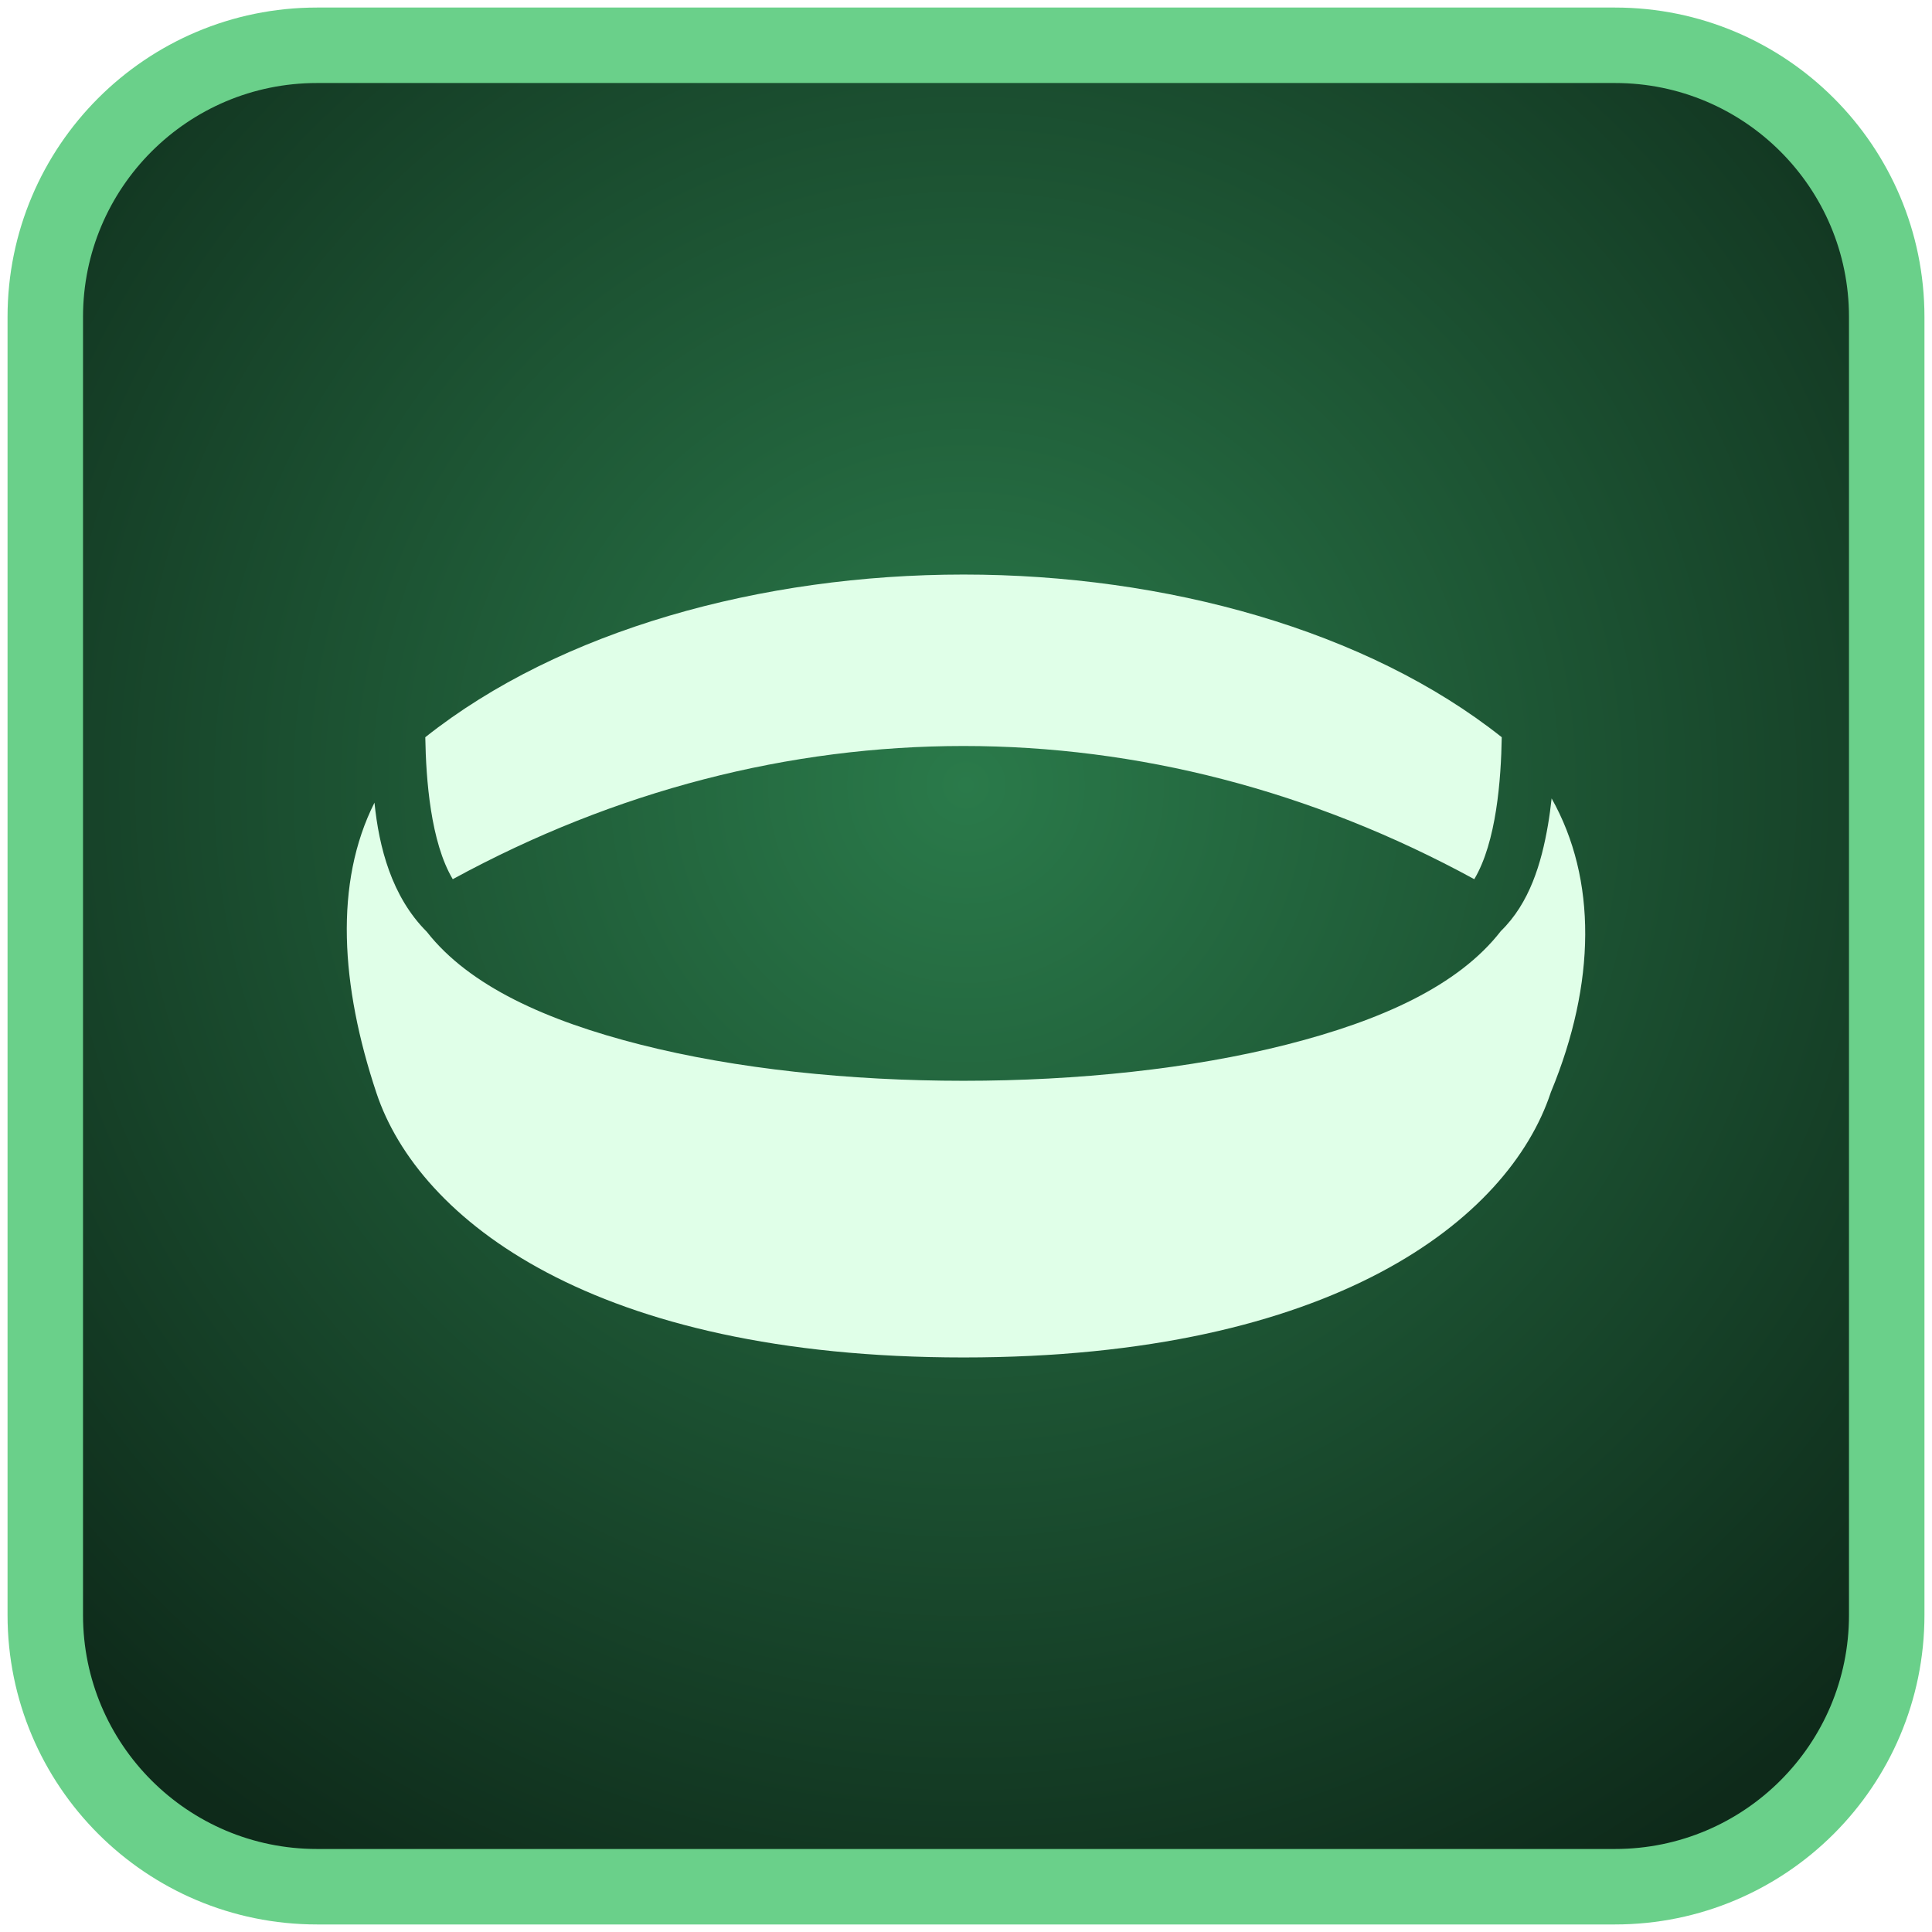
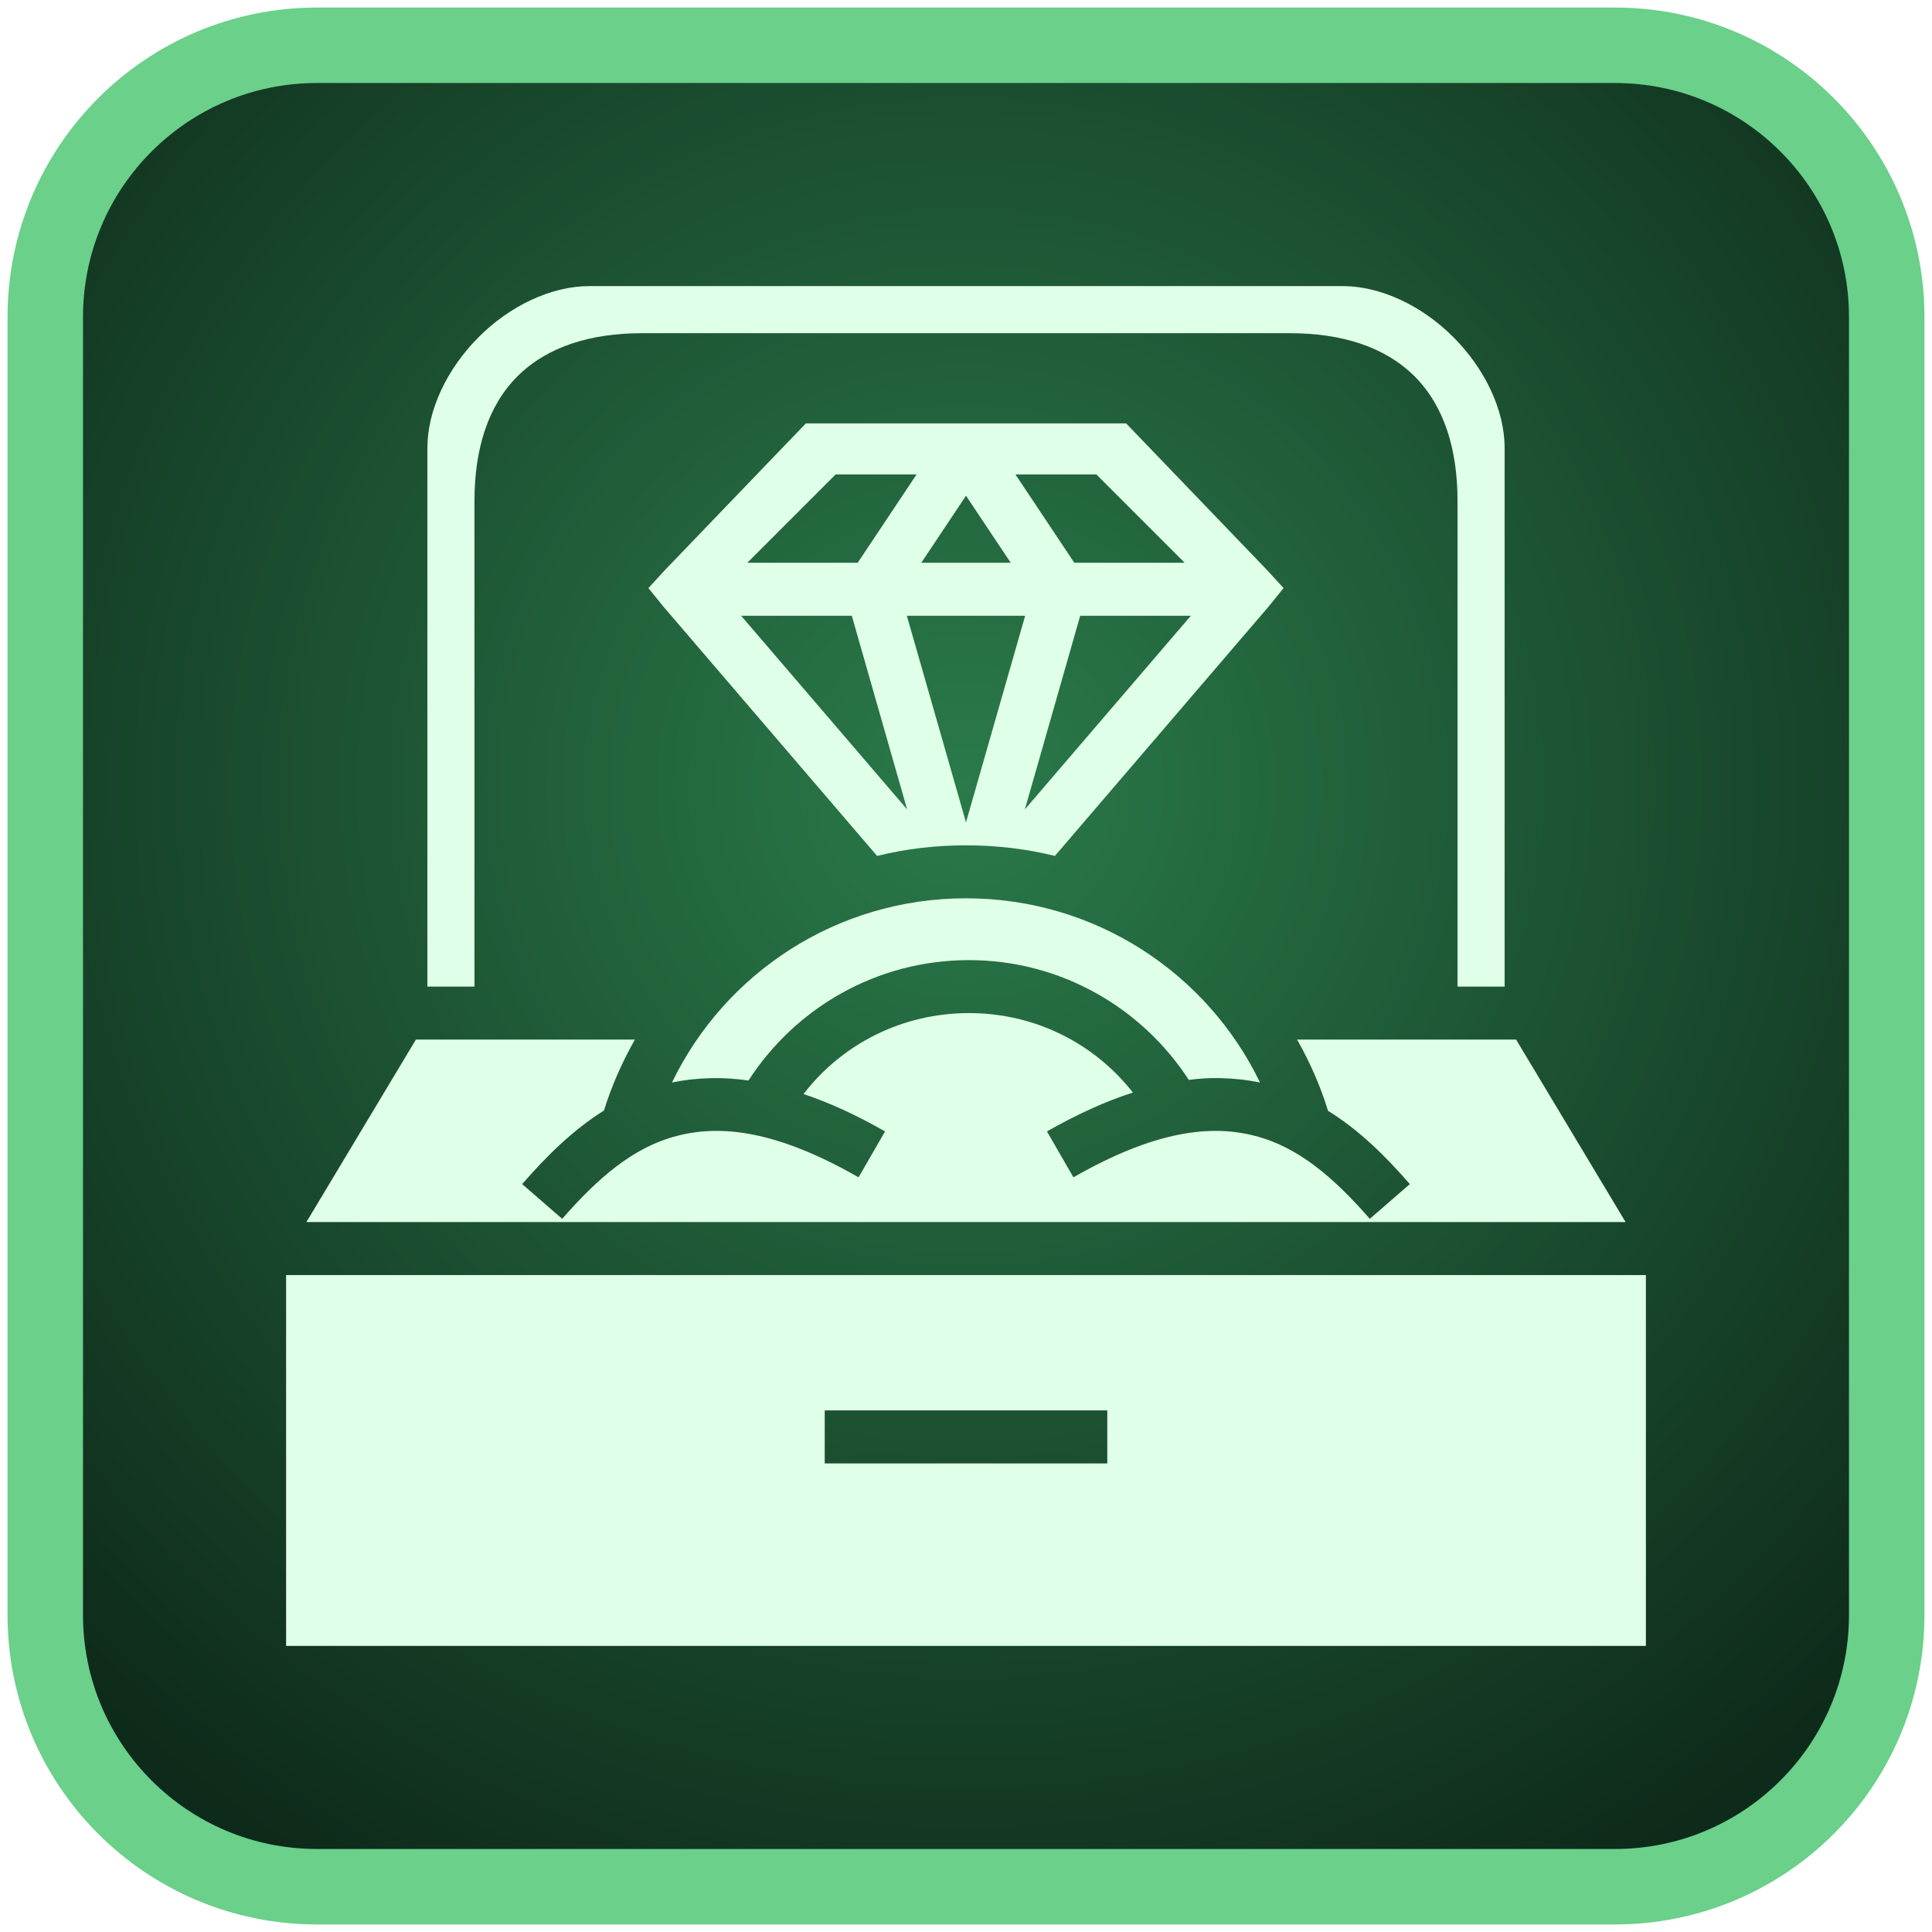
<svg xmlns="http://www.w3.org/2000/svg" viewBox="0 0 512 512">
  <defs>
    <radialGradient id="g" cx="50%" cy="40%" r="70%">
      <stop offset="0" stop-color="#2a7a4a" />
      <stop offset="1" stop-color="#0e2a1a" />
    </radialGradient>
  </defs>
  <rect x="12" y="12" width="488" height="488" rx="72" fill="url(#g)" stroke="#6ad08a" stroke-width="20" />
  <g transform="translate(56.32 56.32) scale(0.78)" fill="#e0ffe8">
-     <path d="M255.157 123c-68.66 0-137.1 18.922-182.867 55.275.234 14.35 1.818 35.624 9.332 48.23 110.634-60.336 236.436-60.336 347.07 0 7.513-12.606 9.098-33.88 9.332-48.23C392.257 141.922 323.817 123 255.157 123zm199.81 76.057c-.324 2.98-.718 6.02-1.246 9.082-2.226 12.93-6.213 26.458-15.99 35.98-14.436 18.637-40.806 30.462-72.858 38.603C332.392 290.973 293.79 295 255.157 295c-38.632 0-77.235-4.028-109.715-12.277-31.907-8.104-58.17-19.868-72.648-38.36-11.983-11.982-16.234-28.786-17.77-43.857-13.73 27.256-11.503 62.122.672 98.648C69.988 342.03 129.406 389 255.156 389c125.75 0 185.17-46.97 199.462-89.846l.1-.297.12-.287c15.134-36.712 15.61-71.983.13-99.513z" />
+     <path d="M128 25c-13 0-27.1 6.78-37.6 17.36C79.8 52.95 73 67 73 80v183h16V98c0-17.5 4.5-32.24 14.6-42.36C113.8 45.52 128.5 41 146 41h220c17.5 0 32.2 4.52 42.4 14.64C418.5 65.76 423 80.5 423 98v165h16V80c0-13-6.8-27.05-17.4-37.64C411.1 31.78 397 25 384 25zm73.6 46.64l-48 49.96-5.5 6 5.1 6.3 72.6 84.7c9.7-2.4 19.8-3.6 30.2-3.6 10.4 0 20.5 1.2 30.2 3.6l72.6-84.7 5.1-6.3-5.5-6-48-49.96zM211.7 89h27.5l-20 30h-37.5zm61.1 0h27.5l30 30h-37.5zM256 96.22L271.2 119h-30.4zM179.6 137h37.6l18.8 65.8zm56.3 0h40.2L256 207.2zm58.9 0h37.6L276 202.8zM256 233c-44 0-82 25.5-99.9 62.6 4.3-.9 8.8-1.4 13.4-1.5 4.1-.1 8.3.2 12.6.8C198 270.3 225.6 254 257 254c31.2 0 58.8 16.2 74.7 40.7 3.7-.5 7.3-.7 10.8-.6 4.6.1 9.1.6 13.4 1.5C338 258.5 300 233 256 233zm1 39c-22.9 0-43.3 10.7-56.2 27.5 8.7 2.9 17.9 7.1 27.7 12.7l-9 15.6c-27.6-15.8-46.6-18-61.6-14.1-15 3.8-27.1 14.5-39.1 28.2l-13.6-11.8c8.1-9.3 17.1-18.3 27.8-25 2.6-8.4 6.2-16.5 10.5-24.1H69.1l-37.2 62h448.2l-37.2-62h-74.4c4.3 7.6 7.9 15.7 10.5 24.2 10.7 6.6 19.7 15.6 27.8 24.9l-13.6 11.8c-12-13.7-24.1-24.4-39.1-28.2-15-3.9-34-1.7-61.6 14.1l-9-15.6c10.4-5.9 20.1-10.3 29.2-13.2-12.9-16.5-33-27-55.7-27zM25 361v126h462V361zm183 46h96v18h-96z" />
  </g>
</svg>
